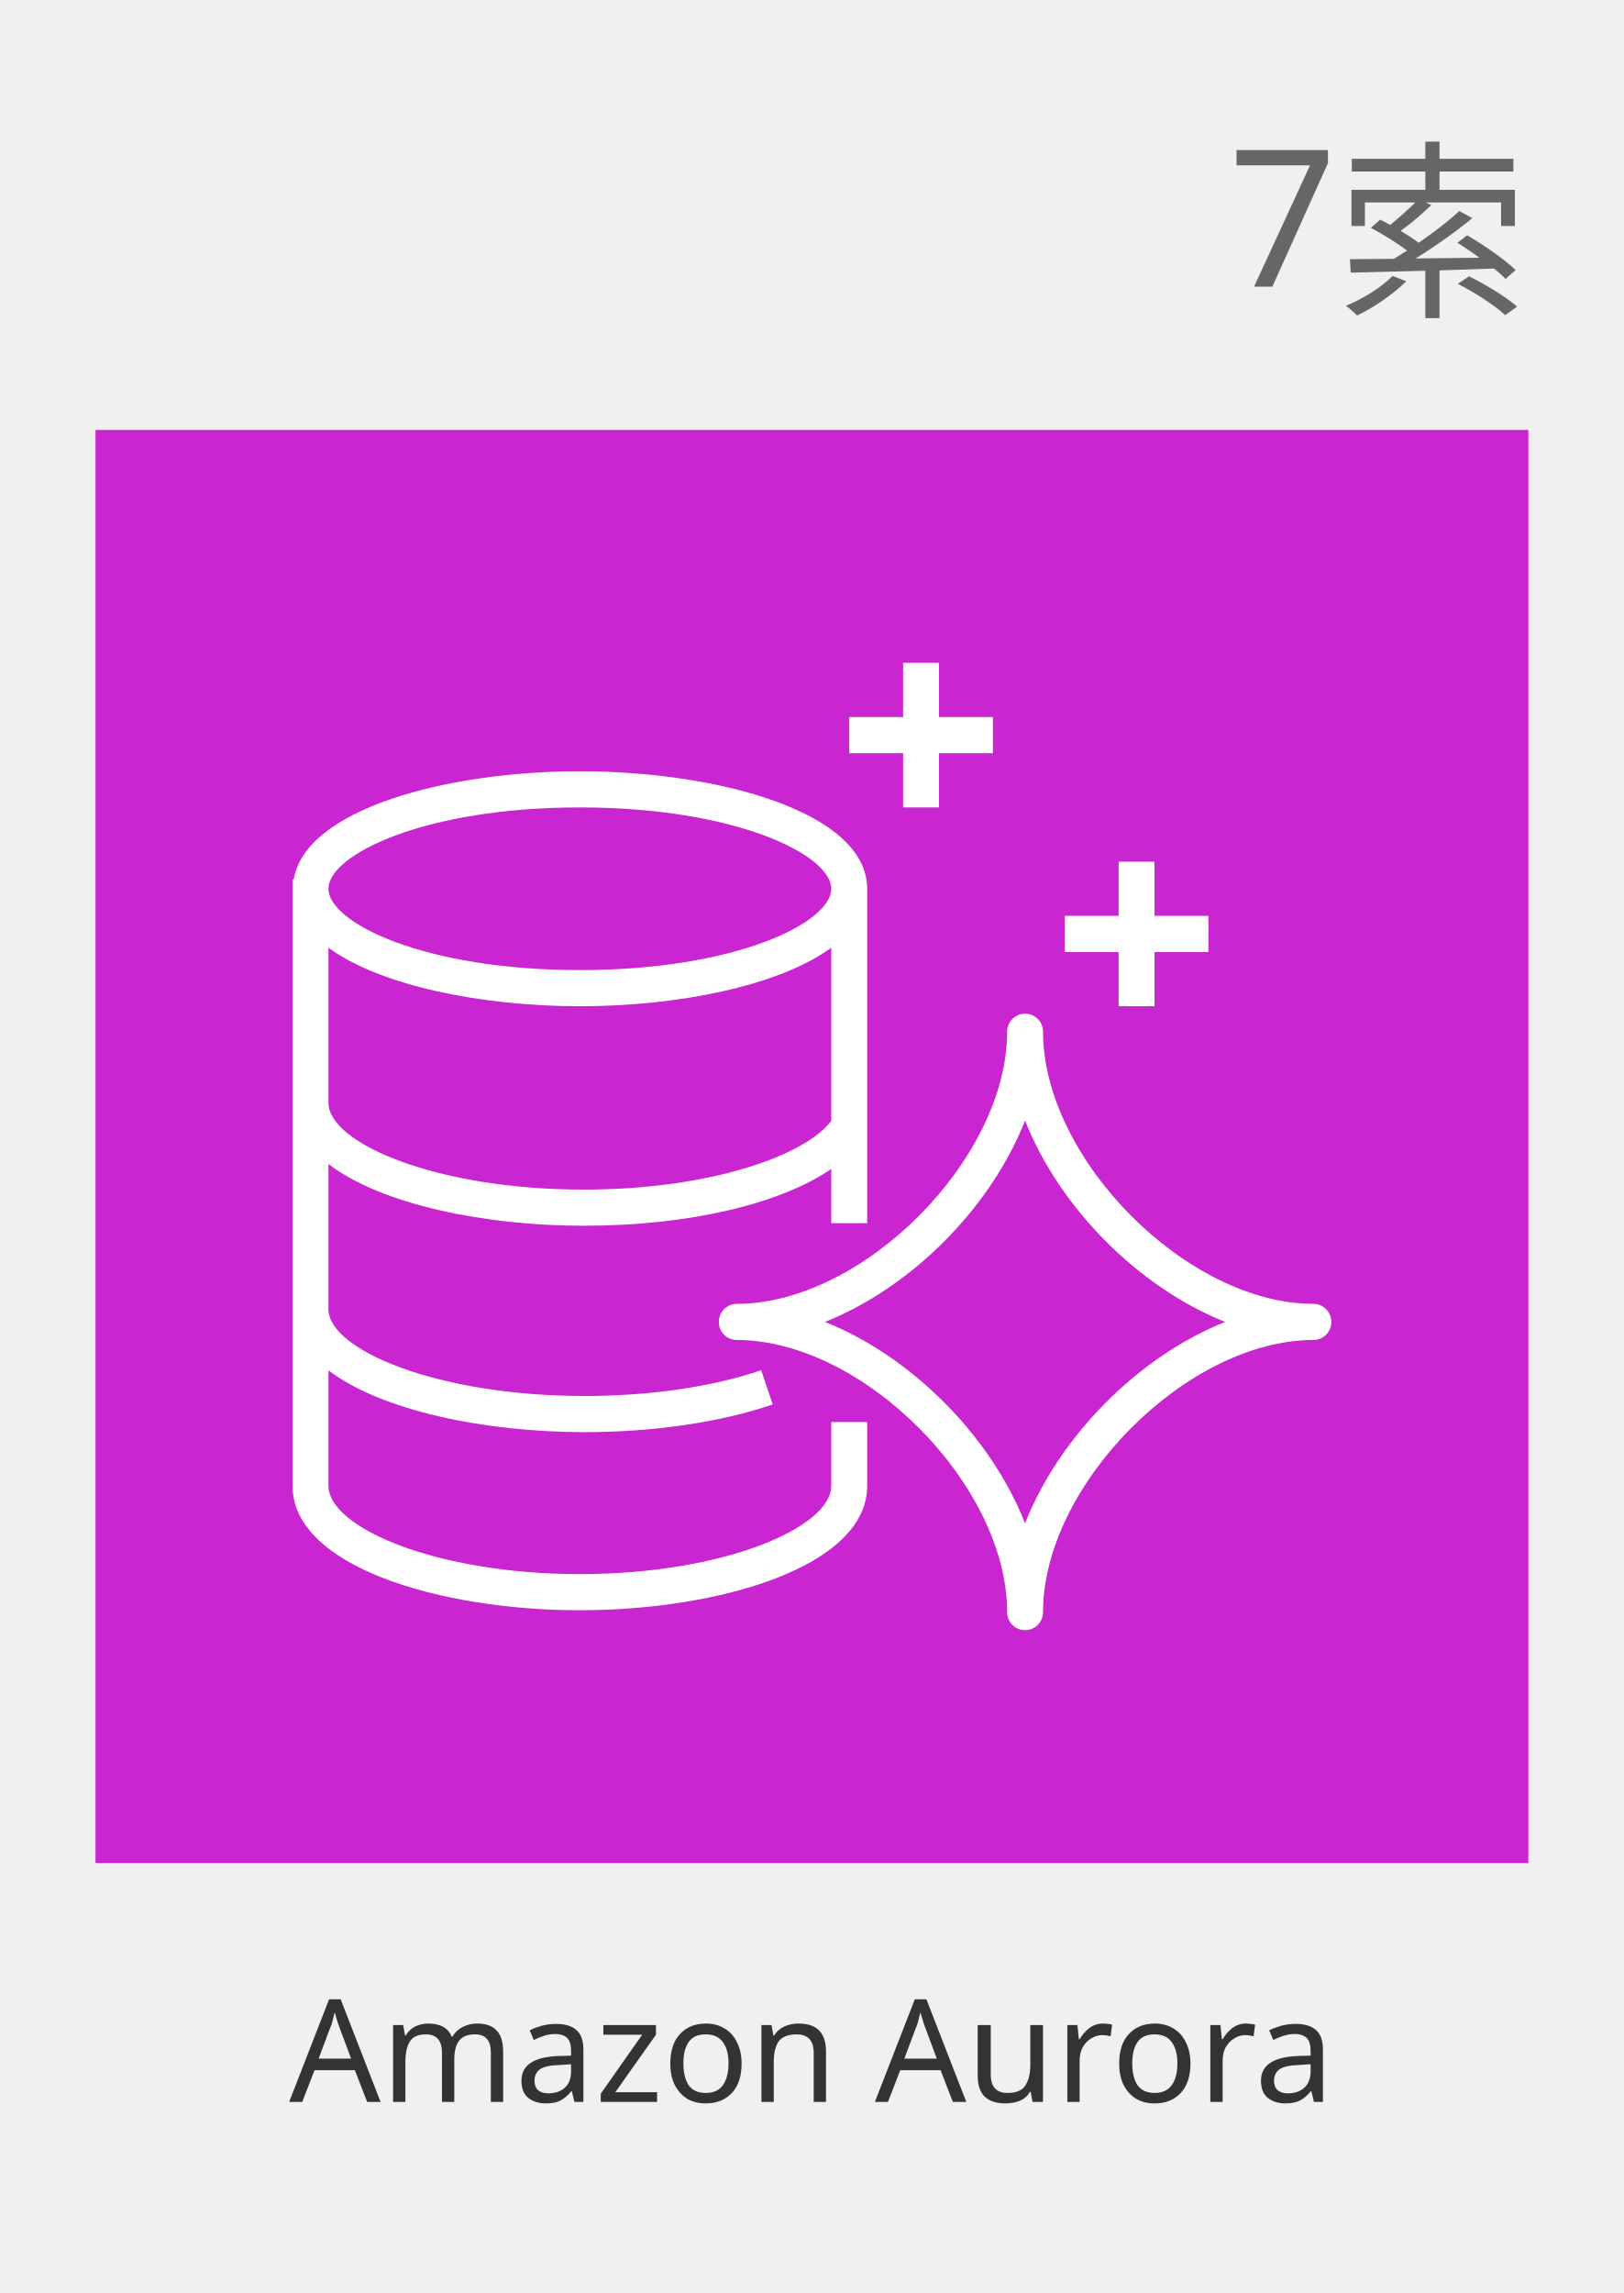
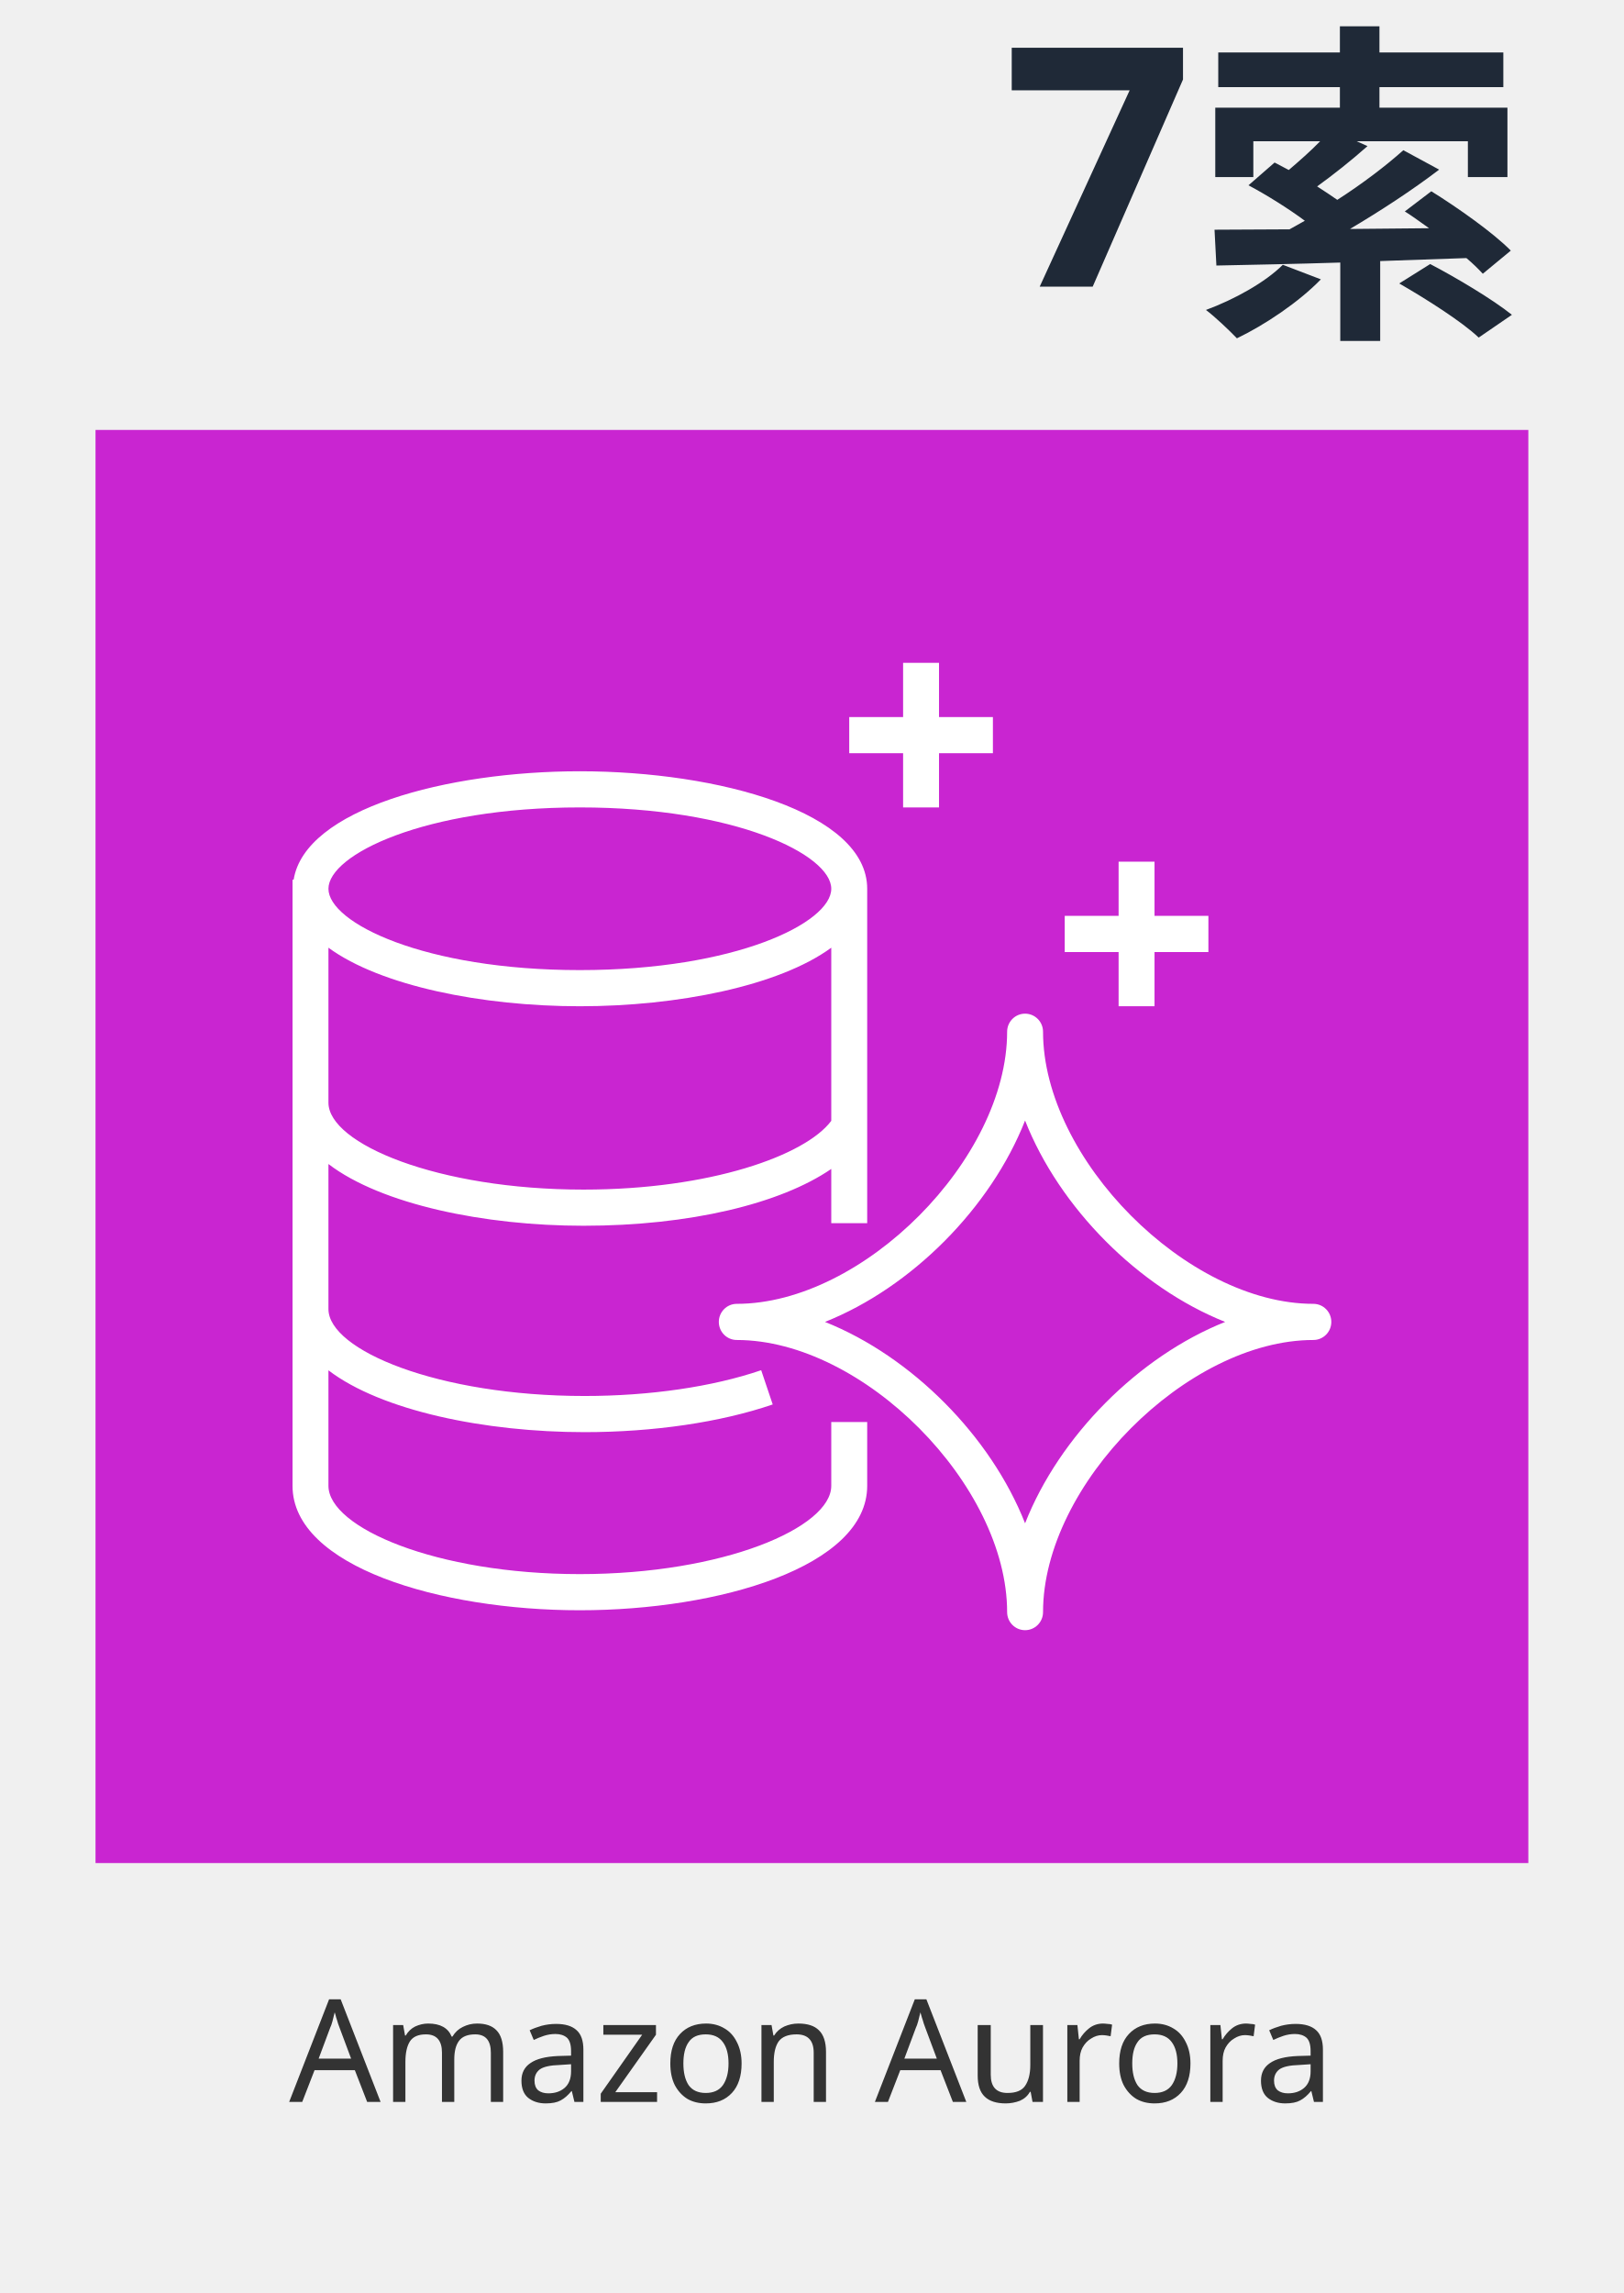
<svg xmlns="http://www.w3.org/2000/svg" width="17mm" height="24mm" viewBox="0 0 68 96">
-   <text id="tile-type-placeholder" x="64" y="12" font-family="sans-serif" font-size="8" text-anchor="end" fill="#666666">7索</text>
+   <text id="tile-type-placeholder" x="64" y="12" font-family="sans-serif" font-size="14" text-anchor="end" font-weight="bold" fill="#1f2937">7索</text>
  <g id="icon-placeholder" transform="translate(4, 18)">
    <g transform="translate(0.00, 0.00) scale(0.75)">
      <g id="Icon-Architecture/64/Arch_Amazon-Aurora_64" stroke="none" stroke-width="1" fill="none" fill-rule="evenodd">
        <g id="Icon-Architecture-BG/64/Database" fill="#C925D1">
          <rect id="Rectangle" x="0" y="0" width="80" height="80" />
        </g>
        <path d="M45.091,18.045 L42.083,18.045 L42.083,16.027 L45.091,16.027 L45.091,13 L47.096,13 L47.096,16.027 L50.105,16.027 L50.105,18.045 L47.096,18.045 L47.096,21.072 L45.091,21.072 L45.091,18.045 Z M57.123,29.144 L54.115,29.144 L54.115,27.126 L57.123,27.126 L57.123,24.099 L59.129,24.099 L59.129,27.126 L62.137,27.126 L62.137,29.144 L59.129,29.144 L59.129,32.171 L57.123,32.171 L57.123,29.144 Z M51.901,61.034 C49.986,56.168 45.566,51.72 40.729,49.792 C45.566,47.865 49.986,43.417 51.901,38.551 C53.816,43.417 58.236,47.865 63.072,49.792 C58.236,51.72 53.816,56.168 51.901,61.034 L51.901,61.034 Z M67.997,48.783 C60.944,48.783 52.904,40.692 52.904,33.594 C52.904,33.037 52.456,32.585 51.901,32.585 C51.347,32.585 50.899,33.037 50.899,33.594 C50.899,40.692 42.857,48.783 35.804,48.783 C35.251,48.783 34.802,49.235 34.802,49.792 C34.802,50.35 35.251,50.801 35.804,50.801 C42.857,50.801 50.899,58.892 50.899,65.991 C50.899,66.548 51.347,67 51.901,67 C52.456,67 52.904,66.548 52.904,65.991 C52.904,58.892 60.944,50.801 67.997,50.801 C68.551,50.801 69,50.35 69,49.792 C69,49.235 68.551,48.783 67.997,48.783 L67.997,48.783 Z M13.005,28.903 C15.925,31.04 21.598,32.171 27.043,32.171 C32.487,32.171 38.161,31.04 41.08,28.903 L41.08,38.568 C39.636,40.501 34.322,42.406 27.243,42.406 C19.095,42.406 13.005,39.843 13.005,37.552 L13.005,28.903 Z M27.043,21.072 C35.74,21.072 41.08,23.717 41.08,25.613 C41.08,27.509 35.74,30.153 27.043,30.153 C18.346,30.153 13.005,27.509 13.005,25.613 C13.005,23.717 18.346,21.072 27.043,21.072 L27.043,21.072 Z M41.08,58.942 C41.08,61.268 35.075,63.87 27.038,63.87 C19.006,63.87 13.005,61.268 13.005,58.942 L13.005,52.494 C15.961,54.75 21.748,55.945 27.301,55.945 C31.162,55.945 34.896,55.396 37.811,54.399 L37.167,52.488 C34.454,53.415 30.949,53.927 27.301,53.927 C19.119,53.927 13.005,51.364 13.005,49.073 L13.005,40.979 C15.953,43.231 21.715,44.424 27.243,44.424 C33.167,44.424 38.248,43.196 41.08,41.252 L41.08,44.28 L43.086,44.28 L43.086,25.613 C43.086,21.353 34.821,19.054 27.043,19.054 C19.582,19.054 11.692,21.175 11.062,25.108 L11,25.108 L11,58.942 C11,63.453 19.263,65.888 27.038,65.888 C34.818,65.888 43.086,63.453 43.086,58.942 L43.086,55.379 L41.08,55.379 L41.08,58.942 Z" id="Amazon-Aurora_Icon_64_Squid" fill="#FFFFFF" />
      </g>
    </g>
  </g>
  <text id="service-name-placeholder" x="34" y="88" font-family="sans-serif" font-size="6" text-anchor="middle" fill="#333333">Amazon Aurora</text>
</svg>
